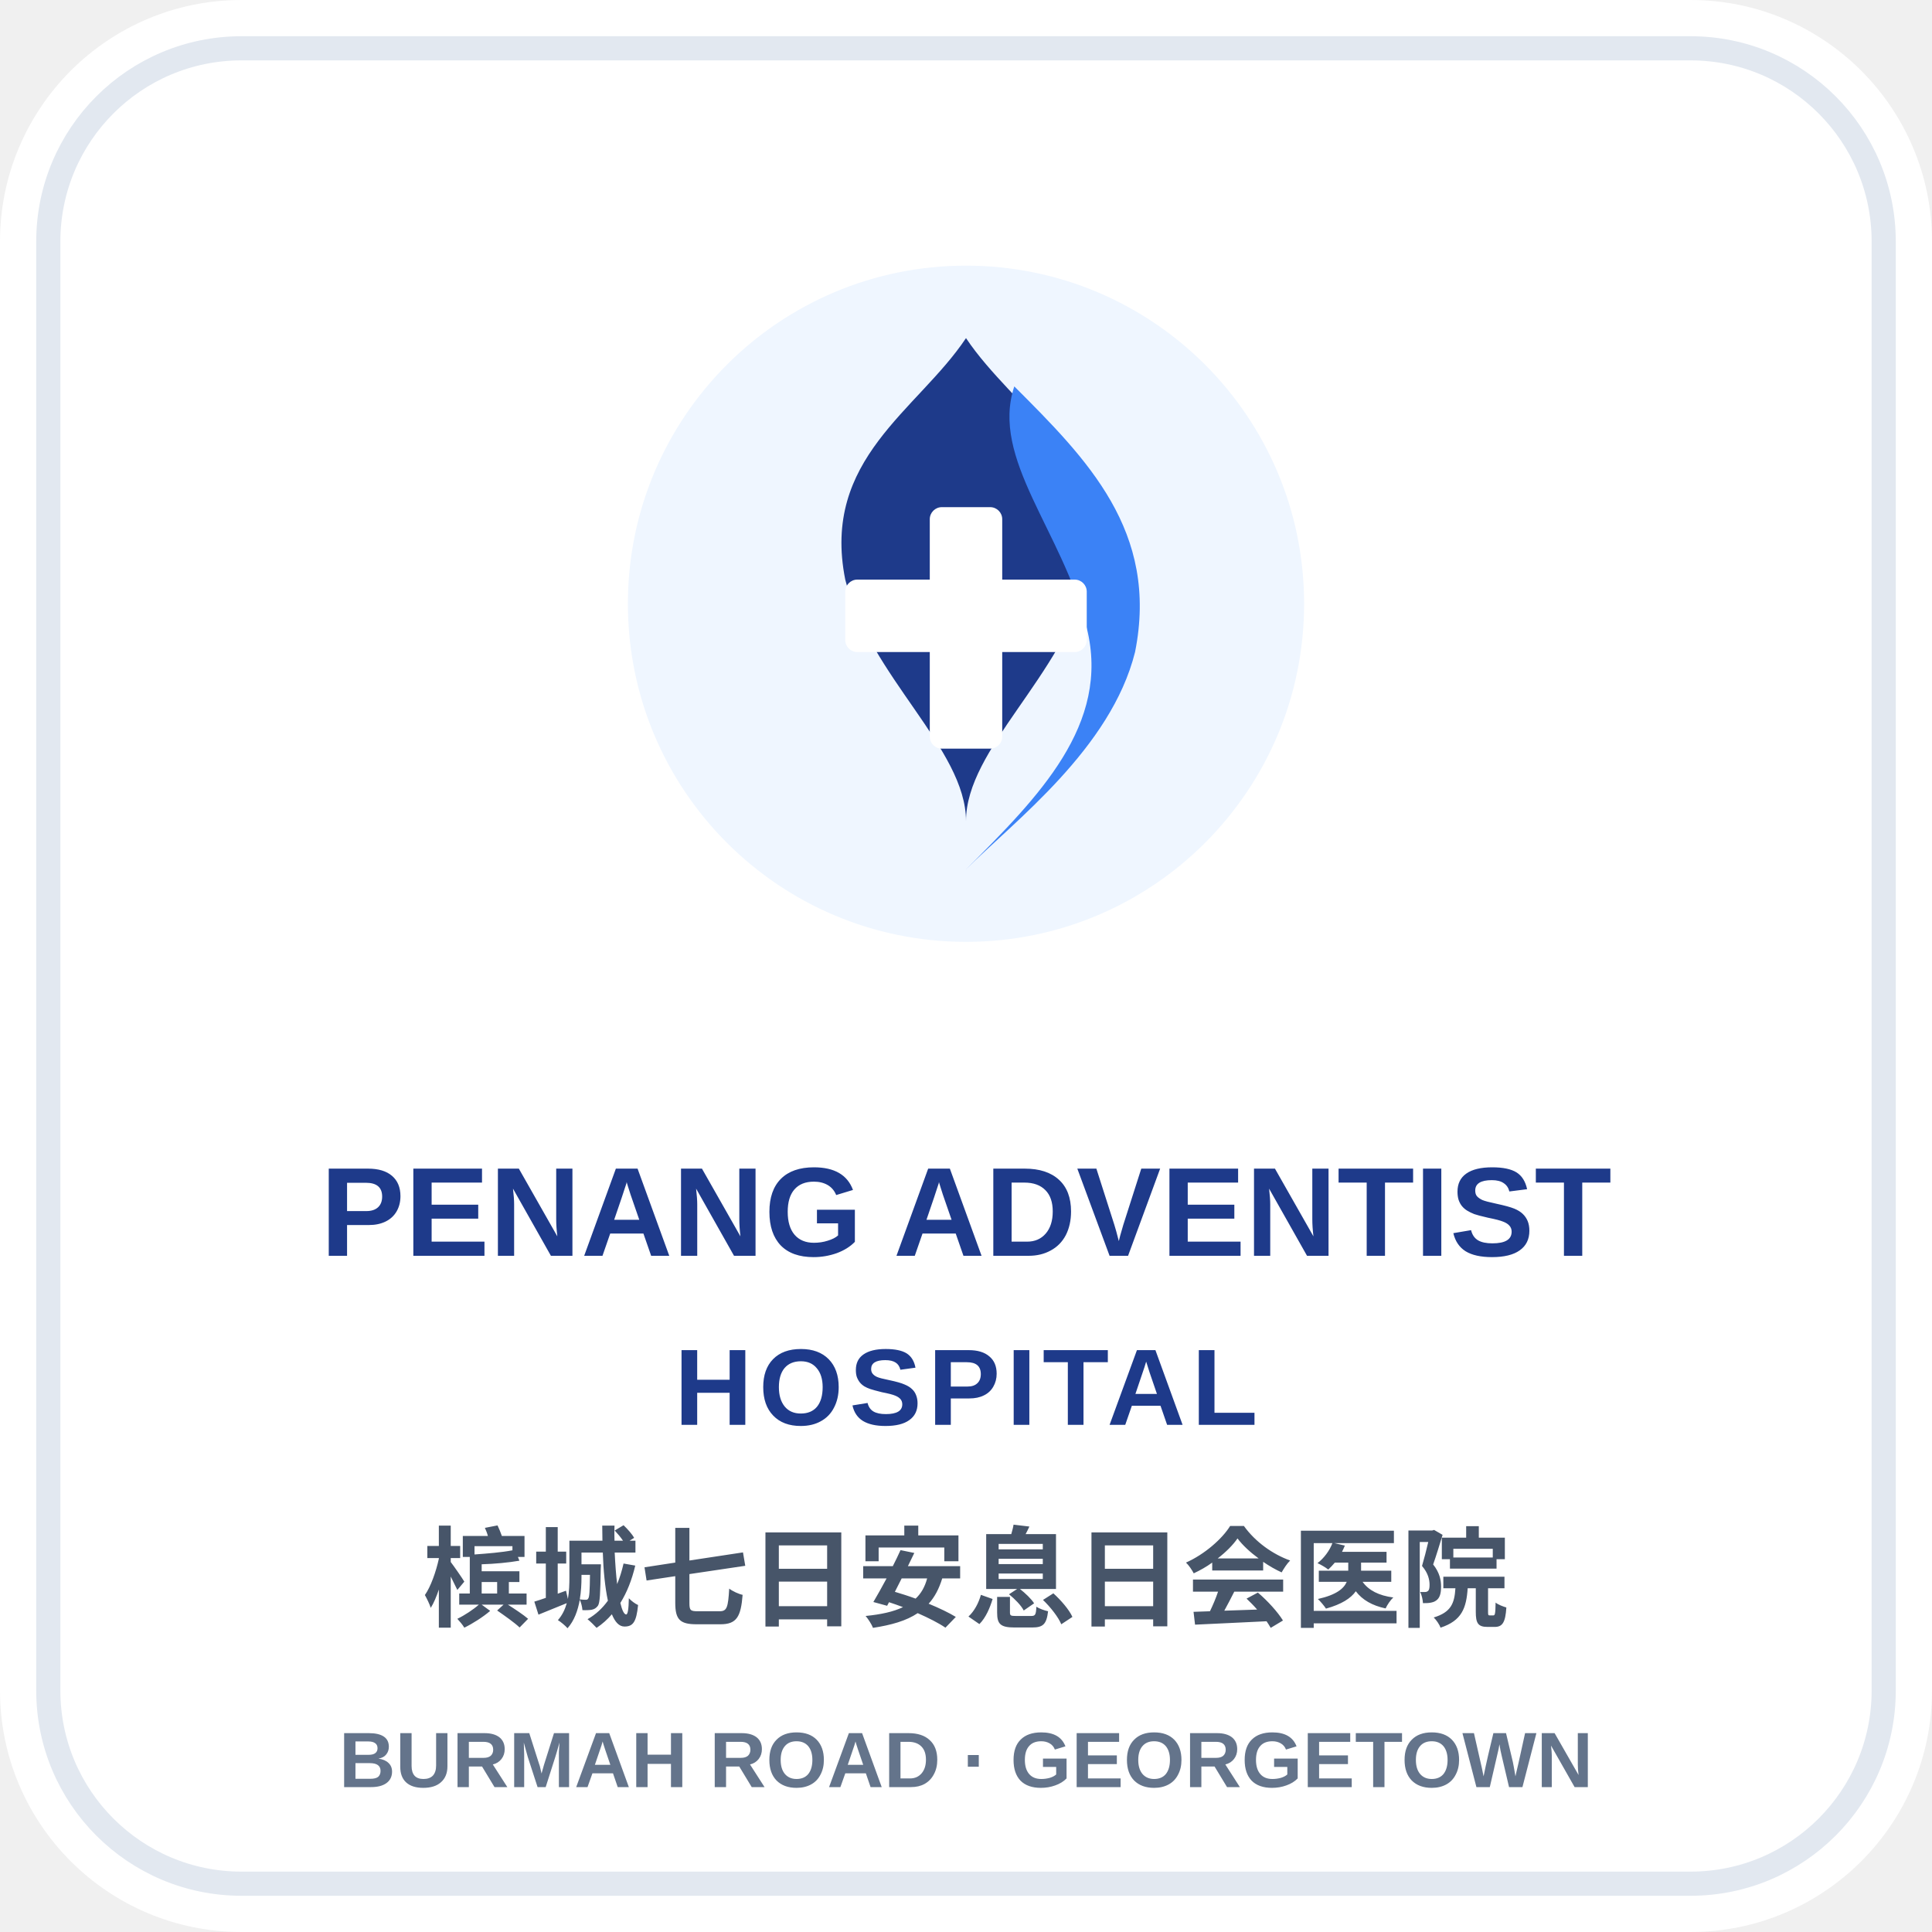
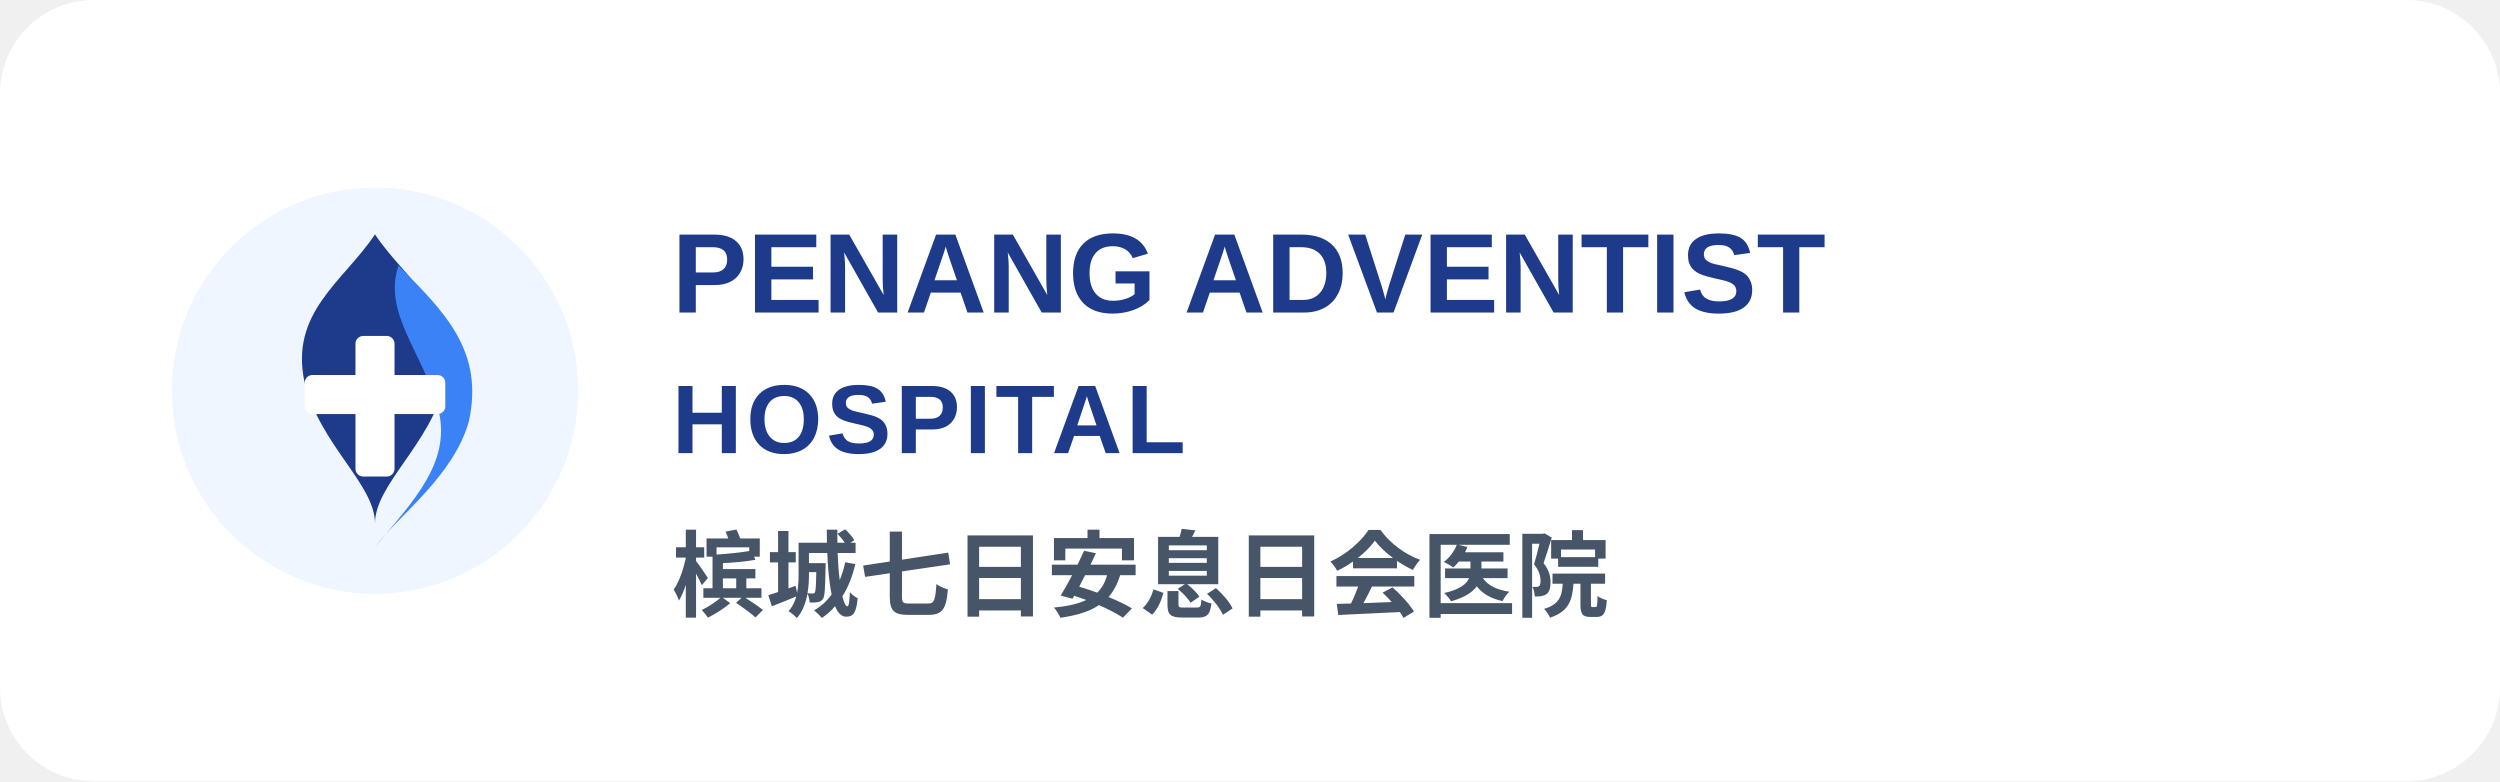
- <svg xmlns="http://www.w3.org/2000/svg" viewBox="0 0 160 160" width="160" height="160">
-   <rect width="160" height="160" rx="20" fill="#FFFFFF" />
-   <rect x="4" y="4" width="152" height="152" rx="16" fill="none" stroke="#E2E8F0" stroke-width="2" />
-   <g transform="translate(80, 50)">
-     <circle cx="0" cy="0" r="28" fill="#EFF6FF" />
-     <path d="M 0 -22 C 4 -16, 12 -12, 10 -2 C 8 6, 0 12, 0 18 C 0 12, -8 6, -10 -2 C -12 -12, -4 -16, 0 -22 Z" fill="#1E3A8A" />
-     <path d="M 4 -18 C 10 -12, 16 -6, 14 4 C 12 12, 4 18, 0 22 C 6 16, 12 10, 10 2 C 8 -6, 2 -12, 4 -18 Z" fill="#3B82F6" />
-     <rect x="-3" y="-8" width="6" height="20" rx="1" fill="#FFFFFF" />
-     <rect x="-10" y="-2" width="20" height="6" rx="1" fill="#FFFFFF" />
+ <svg xmlns="http://www.w3.org/2000/svg" viewBox="0 0 320 100" width="320" height="100">
+   <rect width="320" height="100" rx="12" fill="#FFFFFF" />
+   <g transform="translate(48, 50)">
+     <circle cx="0" cy="0" r="26" fill="#EFF6FF" />
+     <path d="M 0 -20 C 4 -14, 11 -10, 9 -1 C 7 7, 0 12, 0 17 C 0 12, -7 7, -9 -1 C -11 -10, -4 -14, 0 -20 Z" fill="#1E3A8A" />
+     <path d="M 3 -16 C 9 -10, 14 -5, 12 4 C 10 11, 3 16, 0 20 C 5 14, 10 9, 8 2 C 6 -5, 1 -10, 3 -16 Z" fill="#3B82F6" />
+     <rect x="-2.5" y="-7" width="5" height="18" rx="1" fill="#FFFFFF" />
+     <rect x="-9" y="-2" width="18" height="5" rx="1" fill="#FFFFFF" />
  </g>
-   <text x="80" y="104" font-family="Arial, sans-serif" font-size="10.5" font-weight="900" fill="#1E3A8A" text-anchor="middle">PENANG ADVENTIST</text>
-   <text x="80" y="118" font-family="Arial, sans-serif" font-size="9" font-weight="800" fill="#1E3A8A" text-anchor="middle" letter-spacing="0.5">HOSPITAL</text>
-   <text x="80" y="134" font-family="'Noto Sans SC', Arial, sans-serif" font-size="9" font-weight="700" fill="#475569" text-anchor="middle">槟城七日安息日会医院</text>
-   <text x="80" y="148" font-family="Arial, sans-serif" font-size="6.5" font-weight="600" fill="#64748B" text-anchor="middle">BURMAH ROAD · GEORGETOWN</text>
+   <text x="86" y="40" font-family="Arial, sans-serif" font-size="14.5" font-weight="900" fill="#1E3A8A">PENANG ADVENTIST</text>
+   <text x="86" y="58" font-family="Arial, sans-serif" font-size="12.5" font-weight="800" fill="#1E3A8A" letter-spacing="0.5">HOSPITAL</text>
+   <text x="86" y="78" font-family="'Noto Sans SC', Arial, sans-serif" font-size="12" font-weight="700" fill="#475569">槟城七日安息日会医院</text>
</svg>
